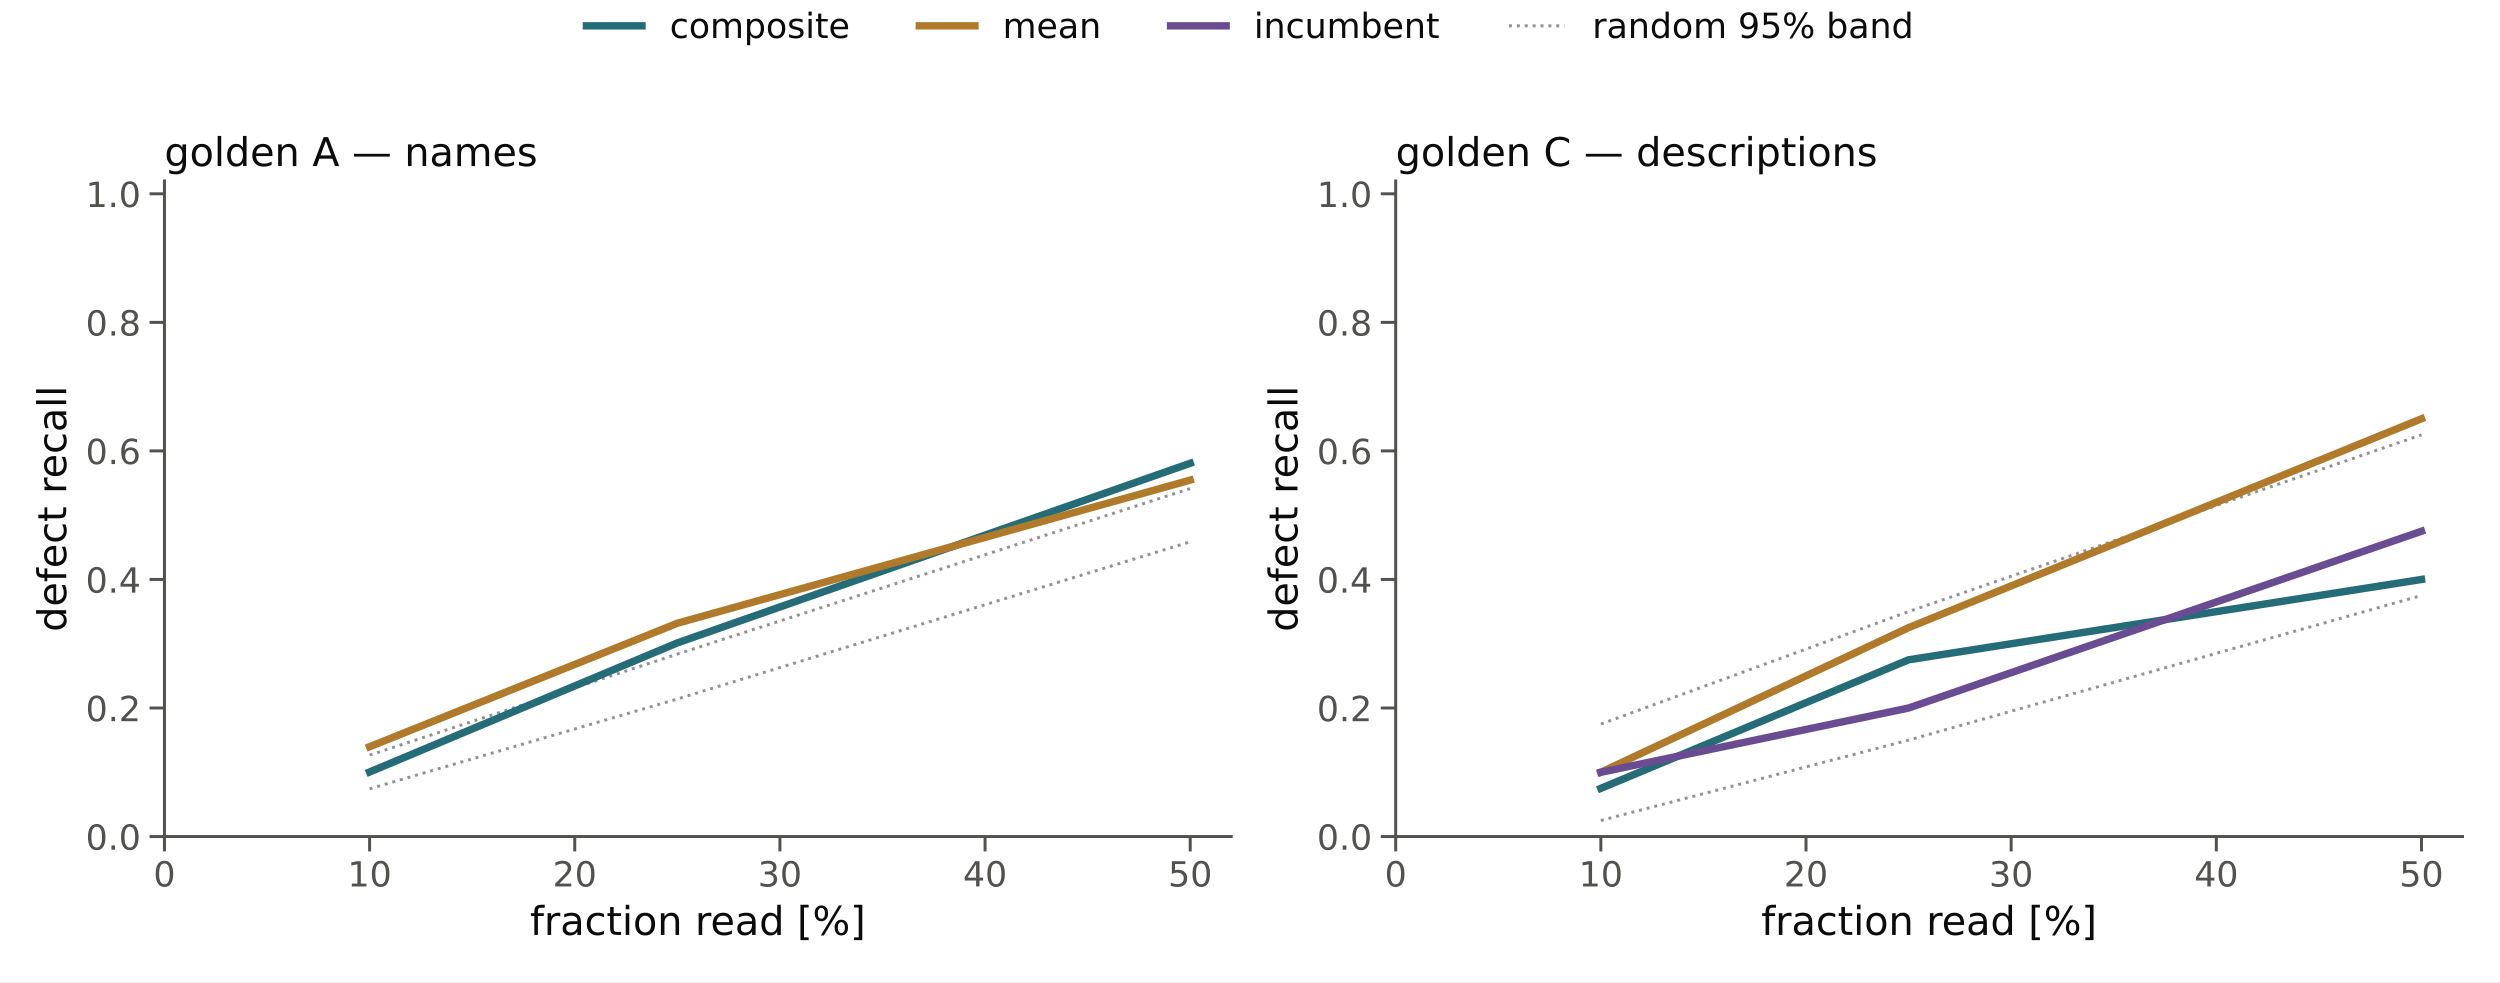
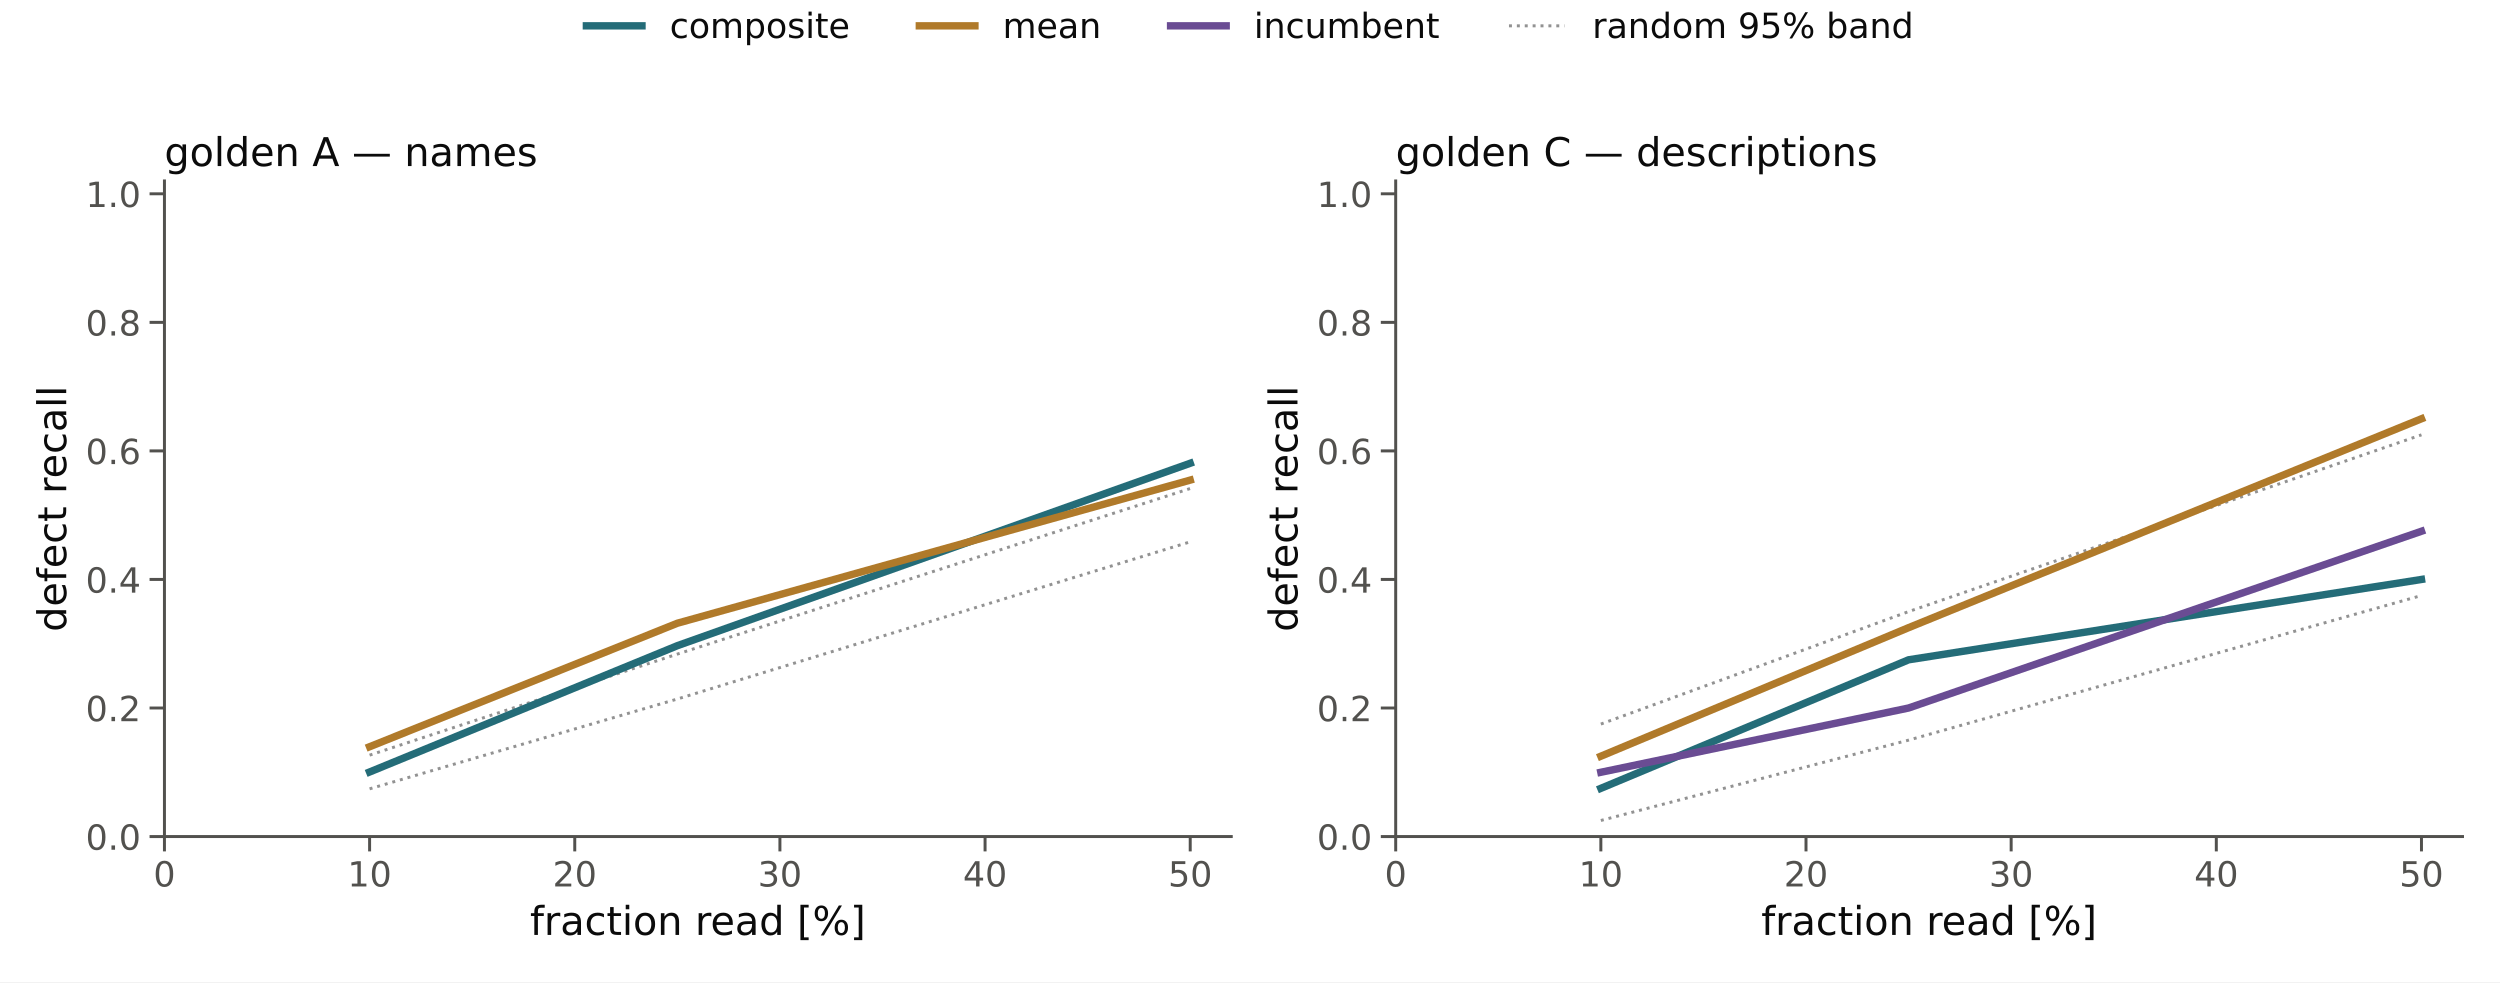
<svg xmlns="http://www.w3.org/2000/svg" xmlns:xlink="http://www.w3.org/1999/xlink" width="1008pt" height="396pt" viewBox="0 0 1008 396" version="1.1">
  <defs>
    <style type="text/css">*{stroke-linejoin: round; stroke-linecap: butt}</style>
  </defs>
  <g id="figure_1">
    <g id="patch_1">
      <path d="M 0 396  L 1008 396  L 1008 0  L 0 0  z " style="fill: #ffffff" />
    </g>
    <g id="axes_1">
      <g id="patch_2">
        <path d="M 66.304 337.296  L 496.44 337.296  L 496.44 72.96  L 66.304 72.96  z " style="fill: #ffffff" />
      </g>
      <g id="line2d_1">
-         <path d="M 149.022 318.058  L 273.1 281.844  L 479.896 218.471  " clip-path="url(#pfcfdf74f6e)" style="fill: none; stroke-dasharray: 1.2,1.98; stroke-dashoffset: 0; stroke: #929292; stroke-width: 1.2" />
+         <path d="M 149.022 318.058  L 273.1 281.844  L 479.896 218.471  " clip-path="url(#p49fddf2b3e)" style="fill: none; stroke-dasharray: 1.2,1.98; stroke-dashoffset: 0; stroke: #929292; stroke-width: 1.2" />
      </g>
      <g id="line2d_2">
-         <path d="M 149.022 304.478  L 273.1 263.737  L 479.896 196.969  " clip-path="url(#pfcfdf74f6e)" style="fill: none; stroke-dasharray: 1.2,1.98; stroke-dashoffset: 0; stroke: #929292; stroke-width: 1.2" />
+         <path d="M 149.022 304.478  L 273.1 263.737  L 479.896 196.969  " clip-path="url(#p49fddf2b3e)" style="fill: none; stroke-dasharray: 1.2,1.98; stroke-dashoffset: 0; stroke: #929292; stroke-width: 1.2" />
      </g>
      <g id="matplotlib.axis_1">
        <g id="xtick_1">
          <g id="line2d_3">
            <defs>
-               <path id="mcf30b20db6" d="M 0 0  L 0 6  " style="stroke: #52514e; stroke-width: 1.2" />
+               <path id="mc10fa17a09" d="M 0 0  L 0 6  " style="stroke: #52514e; stroke-width: 1.2" />
            </defs>
            <g>
-               <use xlink:href="#mcf30b20db6" x="66.304" y="337.296" style="fill: #52514e; stroke: #52514e; stroke-width: 1.2" />
+               <use xlink:href="#mc10fa17a09" x="66.304" y="337.296" style="fill: #52514e; stroke: #52514e; stroke-width: 1.2" />
            </g>
          </g>
          <g id="text_1">
            <g style="fill: #52514e" transform="translate(61.85 357.433) scale(0.14 -0.14)">
              <defs>
                <path id="DejaVuSans-13" d="M 2034 4250  Q 1547 4250 1301 3770  Q 1056 3291 1056 2328  Q 1056 1369 1301 889  Q 1547 409 2034 409  Q 2525 409 2770 889  Q 3016 1369 3016 2328  Q 3016 3291 2770 3770  Q 2525 4250 2034 4250  z M 2034 4750  Q 2819 4750 3233 4129  Q 3647 3509 3647 2328  Q 3647 1150 3233 529  Q 2819 -91 2034 -91  Q 1250 -91 836 529  Q 422 1150 422 2328  Q 422 3509 836 4129  Q 1250 4750 2034 4750  z " transform="scale(0.015625)" />
              </defs>
              <use xlink:href="#DejaVuSans-13" />
            </g>
          </g>
        </g>
        <g id="xtick_2">
          <g id="line2d_4">
            <g>
-               <use xlink:href="#mcf30b20db6" x="149.022" y="337.296" style="fill: #52514e; stroke: #52514e; stroke-width: 1.2" />
+               <use xlink:href="#mc10fa17a09" x="149.022" y="337.296" style="fill: #52514e; stroke: #52514e; stroke-width: 1.2" />
            </g>
          </g>
          <g id="text_2">
            <g style="fill: #52514e" transform="translate(140.1148 357.433) scale(0.14 -0.14)">
              <defs>
                <path id="DejaVuSans-14" d="M 794 531  L 1825 531  L 1825 4091  L 703 3866  L 703 4441  L 1819 4666  L 2450 4666  L 2450 531  L 3481 531  L 3481 0  L 794 0  L 794 531  z " transform="scale(0.015625)" />
              </defs>
              <use xlink:href="#DejaVuSans-14" />
              <use xlink:href="#DejaVuSans-13" transform="translate(63.625 0)" />
            </g>
          </g>
        </g>
        <g id="xtick_3">
          <g id="line2d_5">
            <g>
-               <use xlink:href="#mcf30b20db6" x="231.741" y="337.296" style="fill: #52514e; stroke: #52514e; stroke-width: 1.2" />
+               <use xlink:href="#mc10fa17a09" x="231.741" y="337.296" style="fill: #52514e; stroke: #52514e; stroke-width: 1.2" />
            </g>
          </g>
          <g id="text_3">
            <g style="fill: #52514e" transform="translate(222.8333 357.433) scale(0.14 -0.14)">
              <defs>
                <path id="DejaVuSans-15" d="M 1228 531  L 3431 531  L 3431 0  L 469 0  L 469 531  Q 828 903 1448 1529  Q 2069 2156 2228 2338  Q 2531 2678 2651 2914  Q 2772 3150 2772 3378  Q 2772 3750 2511 3984  Q 2250 4219 1831 4219  Q 1534 4219 1204 4116  Q 875 4013 500 3803  L 500 4441  Q 881 4594 1212 4672  Q 1544 4750 1819 4750  Q 2544 4750 2975 4387  Q 3406 4025 3406 3419  Q 3406 3131 3298 2873  Q 3191 2616 2906 2266  Q 2828 2175 2409 1742  Q 1991 1309 1228 531  z " transform="scale(0.015625)" />
              </defs>
              <use xlink:href="#DejaVuSans-15" />
              <use xlink:href="#DejaVuSans-13" transform="translate(63.625 0)" />
            </g>
          </g>
        </g>
        <g id="xtick_4">
          <g id="line2d_6">
            <g>
-               <use xlink:href="#mcf30b20db6" x="314.459" y="337.296" style="fill: #52514e; stroke: #52514e; stroke-width: 1.2" />
+               <use xlink:href="#mc10fa17a09" x="314.459" y="337.296" style="fill: #52514e; stroke: #52514e; stroke-width: 1.2" />
            </g>
          </g>
          <g id="text_4">
            <g style="fill: #52514e" transform="translate(305.5518 357.433) scale(0.14 -0.14)">
              <defs>
                <path id="DejaVuSans-16" d="M 2597 2516  Q 3050 2419 3304 2112  Q 3559 1806 3559 1356  Q 3559 666 3084 287  Q 2609 -91 1734 -91  Q 1441 -91 1130 -33  Q 819 25 488 141  L 488 750  Q 750 597 1062 519  Q 1375 441 1716 441  Q 2309 441 2620 675  Q 2931 909 2931 1356  Q 2931 1769 2642 2001  Q 2353 2234 1838 2234  L 1294 2234  L 1294 2753  L 1863 2753  Q 2328 2753 2575 2939  Q 2822 3125 2822 3475  Q 2822 3834 2567 4026  Q 2313 4219 1838 4219  Q 1578 4219 1281 4162  Q 984 4106 628 3988  L 628 4550  Q 988 4650 1302 4700  Q 1616 4750 1894 4750  Q 2613 4750 3031 4423  Q 3450 4097 3450 3541  Q 3450 3153 3228 2886  Q 3006 2619 2597 2516  z " transform="scale(0.015625)" />
              </defs>
              <use xlink:href="#DejaVuSans-16" />
              <use xlink:href="#DejaVuSans-13" transform="translate(63.625 0)" />
            </g>
          </g>
        </g>
        <g id="xtick_5">
          <g id="line2d_7">
            <g>
-               <use xlink:href="#mcf30b20db6" x="397.178" y="337.296" style="fill: #52514e; stroke: #52514e; stroke-width: 1.2" />
+               <use xlink:href="#mc10fa17a09" x="397.178" y="337.296" style="fill: #52514e; stroke: #52514e; stroke-width: 1.2" />
            </g>
          </g>
          <g id="text_5">
            <g style="fill: #52514e" transform="translate(388.2703 357.433) scale(0.14 -0.14)">
              <defs>
                <path id="DejaVuSans-17" d="M 2419 4116  L 825 1625  L 2419 1625  L 2419 4116  z M 2253 4666  L 3047 4666  L 3047 1625  L 3713 1625  L 3713 1100  L 3047 1100  L 3047 0  L 2419 0  L 2419 1100  L 313 1100  L 313 1709  L 2253 4666  z " transform="scale(0.015625)" />
              </defs>
              <use xlink:href="#DejaVuSans-17" />
              <use xlink:href="#DejaVuSans-13" transform="translate(63.625 0)" />
            </g>
          </g>
        </g>
        <g id="xtick_6">
          <g id="line2d_8">
            <g>
-               <use xlink:href="#mcf30b20db6" x="479.896" y="337.296" style="fill: #52514e; stroke: #52514e; stroke-width: 1.2" />
+               <use xlink:href="#mc10fa17a09" x="479.896" y="337.296" style="fill: #52514e; stroke: #52514e; stroke-width: 1.2" />
            </g>
          </g>
          <g id="text_6">
            <g style="fill: #52514e" transform="translate(470.9888 357.433) scale(0.14 -0.14)">
              <defs>
                <path id="DejaVuSans-18" d="M 691 4666  L 3169 4666  L 3169 4134  L 1269 4134  L 1269 2991  Q 1406 3038 1543 3061  Q 1681 3084 1819 3084  Q 2600 3084 3056 2656  Q 3513 2228 3513 1497  Q 3513 744 3044 326  Q 2575 -91 1722 -91  Q 1428 -91 1123 -41  Q 819 9 494 109  L 494 744  Q 775 591 1075 516  Q 1375 441 1709 441  Q 2250 441 2565 725  Q 2881 1009 2881 1497  Q 2881 1984 2565 2268  Q 2250 2553 1709 2553  Q 1456 2553 1204 2497  Q 953 2441 691 2322  L 691 4666  z " transform="scale(0.015625)" />
              </defs>
              <use xlink:href="#DejaVuSans-18" />
              <use xlink:href="#DejaVuSans-13" transform="translate(63.625 0)" />
            </g>
          </g>
        </g>
        <g id="text_7">
          <g style="fill: #0b0b0b" transform="translate(213.6969 376.9538) scale(0.16 -0.16)">
            <defs>
              <path id="DejaVuSans-49" d="M 2375 4863  L 2375 4384  L 1825 4384  Q 1516 4384 1395 4259  Q 1275 4134 1275 3809  L 1275 3500  L 2222 3500  L 2222 3053  L 1275 3053  L 1275 0  L 697 0  L 697 3053  L 147 3053  L 147 3500  L 697 3500  L 697 3744  Q 697 4328 969 4595  Q 1241 4863 1831 4863  L 2375 4863  z " transform="scale(0.015625)" />
              <path id="DejaVuSans-55" d="M 2631 2963  Q 2534 3019 2420 3045  Q 2306 3072 2169 3072  Q 1681 3072 1420 2755  Q 1159 2438 1159 1844  L 1159 0  L 581 0  L 581 3500  L 1159 3500  L 1159 2956  Q 1341 3275 1631 3429  Q 1922 3584 2338 3584  Q 2397 3584 2469 3576  Q 2541 3569 2628 3553  L 2631 2963  z " transform="scale(0.015625)" />
              <path id="DejaVuSans-44" d="M 2194 1759  Q 1497 1759 1228 1600  Q 959 1441 959 1056  Q 959 750 1161 570  Q 1363 391 1709 391  Q 2188 391 2477 730  Q 2766 1069 2766 1631  L 2766 1759  L 2194 1759  z M 3341 1997  L 3341 0  L 2766 0  L 2766 531  Q 2569 213 2275 61  Q 1981 -91 1556 -91  Q 1019 -91 701 211  Q 384 513 384 1019  Q 384 1609 779 1909  Q 1175 2209 1959 2209  L 2766 2209  L 2766 2266  Q 2766 2663 2505 2880  Q 2244 3097 1772 3097  Q 1472 3097 1187 3025  Q 903 2953 641 2809  L 641 3341  Q 956 3463 1253 3523  Q 1550 3584 1831 3584  Q 2591 3584 2966 3190  Q 3341 2797 3341 1997  z " transform="scale(0.015625)" />
              <path id="DejaVuSans-46" d="M 3122 3366  L 3122 2828  Q 2878 2963 2633 3030  Q 2388 3097 2138 3097  Q 1578 3097 1268 2742  Q 959 2388 959 1747  Q 959 1106 1268 751  Q 1578 397 2138 397  Q 2388 397 2633 464  Q 2878 531 3122 666  L 3122 134  Q 2881 22 2623 -34  Q 2366 -91 2075 -91  Q 1284 -91 818 406  Q 353 903 353 1747  Q 353 2603 823 3093  Q 1294 3584 2113 3584  Q 2378 3584 2631 3529  Q 2884 3475 3122 3366  z " transform="scale(0.015625)" />
              <path id="DejaVuSans-57" d="M 1172 4494  L 1172 3500  L 2356 3500  L 2356 3053  L 1172 3053  L 1172 1153  Q 1172 725 1289 603  Q 1406 481 1766 481  L 2356 481  L 2356 0  L 1766 0  Q 1100 0 847 248  Q 594 497 594 1153  L 594 3053  L 172 3053  L 172 3500  L 594 3500  L 594 4494  L 1172 4494  z " transform="scale(0.015625)" />
              <path id="DejaVuSans-4c" d="M 603 3500  L 1178 3500  L 1178 0  L 603 0  L 603 3500  z M 603 4863  L 1178 4863  L 1178 4134  L 603 4134  L 603 4863  z " transform="scale(0.015625)" />
              <path id="DejaVuSans-52" d="M 1959 3097  Q 1497 3097 1228 2736  Q 959 2375 959 1747  Q 959 1119 1226 758  Q 1494 397 1959 397  Q 2419 397 2687 759  Q 2956 1122 2956 1747  Q 2956 2369 2687 2733  Q 2419 3097 1959 3097  z M 1959 3584  Q 2709 3584 3137 3096  Q 3566 2609 3566 1747  Q 3566 888 3137 398  Q 2709 -91 1959 -91  Q 1206 -91 779 398  Q 353 888 353 1747  Q 353 2609 779 3096  Q 1206 3584 1959 3584  z " transform="scale(0.015625)" />
              <path id="DejaVuSans-51" d="M 3513 2113  L 3513 0  L 2938 0  L 2938 2094  Q 2938 2591 2744 2837  Q 2550 3084 2163 3084  Q 1697 3084 1428 2787  Q 1159 2491 1159 1978  L 1159 0  L 581 0  L 581 3500  L 1159 3500  L 1159 2956  Q 1366 3272 1645 3428  Q 1925 3584 2291 3584  Q 2894 3584 3203 3211  Q 3513 2838 3513 2113  z " transform="scale(0.015625)" />
              <path id="DejaVuSans-3" transform="scale(0.015625)" />
              <path id="DejaVuSans-48" d="M 3597 1894  L 3597 1613  L 953 1613  Q 991 1019 1311 708  Q 1631 397 2203 397  Q 2534 397 2845 478  Q 3156 559 3463 722  L 3463 178  Q 3153 47 2828 -22  Q 2503 -91 2169 -91  Q 1331 -91 842 396  Q 353 884 353 1716  Q 353 2575 817 3079  Q 1281 3584 2069 3584  Q 2775 3584 3186 3129  Q 3597 2675 3597 1894  z M 3022 2063  Q 3016 2534 2758 2815  Q 2500 3097 2075 3097  Q 1594 3097 1305 2825  Q 1016 2553 972 2059  L 3022 2063  z " transform="scale(0.015625)" />
              <path id="DejaVuSans-47" d="M 2906 2969  L 2906 4863  L 3481 4863  L 3481 0  L 2906 0  L 2906 525  Q 2725 213 2448 61  Q 2172 -91 1784 -91  Q 1150 -91 751 415  Q 353 922 353 1747  Q 353 2572 751 3078  Q 1150 3584 1784 3584  Q 2172 3584 2448 3432  Q 2725 3281 2906 2969  z M 947 1747  Q 947 1113 1208 752  Q 1469 391 1925 391  Q 2381 391 2643 752  Q 2906 1113 2906 1747  Q 2906 2381 2643 2742  Q 2381 3103 1925 3103  Q 1469 3103 1208 2742  Q 947 2381 947 1747  z " transform="scale(0.015625)" />
              <path id="DejaVuSans-3e" d="M 550 4863  L 1875 4863  L 1875 4416  L 1125 4416  L 1125 -397  L 1875 -397  L 1875 -844  L 550 -844  L 550 4863  z " transform="scale(0.015625)" />
              <path id="DejaVuSans-8" d="M 4653 2053  Q 4381 2053 4226 1822  Q 4072 1591 4072 1178  Q 4072 772 4226 539  Q 4381 306 4653 306  Q 4919 306 5073 539  Q 5228 772 5228 1178  Q 5228 1588 5073 1820  Q 4919 2053 4653 2053  z M 4653 2450  Q 5147 2450 5437 2106  Q 5728 1763 5728 1178  Q 5728 594 5436 251  Q 5144 -91 4653 -91  Q 4153 -91 3862 251  Q 3572 594 3572 1178  Q 3572 1766 3864 2108  Q 4156 2450 4653 2450  z M 1428 4353  Q 1159 4353 1004 4120  Q 850 3888 850 3481  Q 850 3069 1003 2837  Q 1156 2606 1428 2606  Q 1700 2606 1854 2837  Q 2009 3069 2009 3481  Q 2009 3884 1853 4118  Q 1697 4353 1428 4353  z M 4250 4750  L 4750 4750  L 1831 -91  L 1331 -91  L 4250 4750  z M 1428 4750  Q 1922 4750 2215 4408  Q 2509 4066 2509 3481  Q 2509 2891 2217 2550  Q 1925 2209 1428 2209  Q 931 2209 642 2551  Q 353 2894 353 3481  Q 353 4063 643 4406  Q 934 4750 1428 4750  z " transform="scale(0.015625)" />
              <path id="DejaVuSans-40" d="M 1947 4863  L 1947 -844  L 622 -844  L 622 -397  L 1369 -397  L 1369 4416  L 622 4416  L 622 4863  L 1947 4863  z " transform="scale(0.015625)" />
            </defs>
            <use xlink:href="#DejaVuSans-49" />
            <use xlink:href="#DejaVuSans-55" transform="translate(35.20312 0)" />
            <use xlink:href="#DejaVuSans-44" transform="translate(76.3125 0)" />
            <use xlink:href="#DejaVuSans-46" transform="translate(137.5938 0)" />
            <use xlink:href="#DejaVuSans-57" transform="translate(192.5781 0)" />
            <use xlink:href="#DejaVuSans-4c" transform="translate(231.7812 0)" />
            <use xlink:href="#DejaVuSans-52" transform="translate(259.5625 0)" />
            <use xlink:href="#DejaVuSans-51" transform="translate(320.75 0)" />
            <use xlink:href="#DejaVuSans-3" transform="translate(384.125 0)" />
            <use xlink:href="#DejaVuSans-55" transform="translate(415.9062 0)" />
            <use xlink:href="#DejaVuSans-48" transform="translate(454.8125 0)" />
            <use xlink:href="#DejaVuSans-44" transform="translate(516.3438 0)" />
            <use xlink:href="#DejaVuSans-47" transform="translate(577.625 0)" />
            <use xlink:href="#DejaVuSans-3" transform="translate(641.1094 0)" />
            <use xlink:href="#DejaVuSans-3e" transform="translate(672.8906 0)" />
            <use xlink:href="#DejaVuSans-8" transform="translate(711.9062 0)" />
            <use xlink:href="#DejaVuSans-40" transform="translate(806.9219 0)" />
          </g>
        </g>
      </g>
      <g id="matplotlib.axis_2">
        <g id="ytick_1">
          <g id="line2d_9">
            <defs>
-               <path id="mecc09c7271" d="M 0 0  L -6 0  " style="stroke: #52514e; stroke-width: 1.2" />
+               <path id="ma75c415f2d" d="M 0 0  L -6 0  " style="stroke: #52514e; stroke-width: 1.2" />
            </defs>
            <g>
-               <use xlink:href="#mecc09c7271" x="66.304" y="337.296" style="fill: #52514e; stroke: #52514e; stroke-width: 1.2" />
+               <use xlink:href="#ma75c415f2d" x="66.304" y="337.296" style="fill: #52514e; stroke: #52514e; stroke-width: 1.2" />
            </g>
          </g>
          <g id="text_8">
            <g style="fill: #52514e" transform="translate(34.53937 342.6146) scale(0.14 -0.14)">
              <defs>
                <path id="DejaVuSans-11" d="M 684 794  L 1344 794  L 1344 0  L 684 0  L 684 794  z " transform="scale(0.015625)" />
              </defs>
              <use xlink:href="#DejaVuSans-13" />
              <use xlink:href="#DejaVuSans-11" transform="translate(63.625 0)" />
              <use xlink:href="#DejaVuSans-13" transform="translate(95.40625 0)" />
            </g>
          </g>
        </g>
        <g id="ytick_2">
          <g id="line2d_10">
            <g>
-               <use xlink:href="#mecc09c7271" x="66.304" y="285.466" style="fill: #52514e; stroke: #52514e; stroke-width: 1.2" />
+               <use xlink:href="#ma75c415f2d" x="66.304" y="285.466" style="fill: #52514e; stroke: #52514e; stroke-width: 1.2" />
            </g>
          </g>
          <g id="text_9">
            <g style="fill: #52514e" transform="translate(34.53937 290.784) scale(0.14 -0.14)">
              <use xlink:href="#DejaVuSans-13" />
              <use xlink:href="#DejaVuSans-11" transform="translate(63.625 0)" />
              <use xlink:href="#DejaVuSans-15" transform="translate(95.40625 0)" />
            </g>
          </g>
        </g>
        <g id="ytick_3">
          <g id="line2d_11">
            <g>
-               <use xlink:href="#mecc09c7271" x="66.304" y="233.635" style="fill: #52514e; stroke: #52514e; stroke-width: 1.2" />
+               <use xlink:href="#ma75c415f2d" x="66.304" y="233.635" style="fill: #52514e; stroke: #52514e; stroke-width: 1.2" />
            </g>
          </g>
          <g id="text_10">
            <g style="fill: #52514e" transform="translate(34.53937 238.9533) scale(0.14 -0.14)">
              <use xlink:href="#DejaVuSans-13" />
              <use xlink:href="#DejaVuSans-11" transform="translate(63.625 0)" />
              <use xlink:href="#DejaVuSans-17" transform="translate(95.40625 0)" />
            </g>
          </g>
        </g>
        <g id="ytick_4">
          <g id="line2d_12">
            <g>
-               <use xlink:href="#mecc09c7271" x="66.304" y="181.804" style="fill: #52514e; stroke: #52514e; stroke-width: 1.2" />
+               <use xlink:href="#ma75c415f2d" x="66.304" y="181.804" style="fill: #52514e; stroke: #52514e; stroke-width: 1.2" />
            </g>
          </g>
          <g id="text_11">
            <g style="fill: #52514e" transform="translate(34.53937 187.1227) scale(0.14 -0.14)">
              <defs>
                <path id="DejaVuSans-19" d="M 2113 2584  Q 1688 2584 1439 2293  Q 1191 2003 1191 1497  Q 1191 994 1439 701  Q 1688 409 2113 409  Q 2538 409 2786 701  Q 3034 994 3034 1497  Q 3034 2003 2786 2293  Q 2538 2584 2113 2584  z M 3366 4563  L 3366 3988  Q 3128 4100 2886 4159  Q 2644 4219 2406 4219  Q 1781 4219 1451 3797  Q 1122 3375 1075 2522  Q 1259 2794 1537 2939  Q 1816 3084 2150 3084  Q 2853 3084 3261 2657  Q 3669 2231 3669 1497  Q 3669 778 3244 343  Q 2819 -91 2113 -91  Q 1303 -91 875 529  Q 447 1150 447 2328  Q 447 3434 972 4092  Q 1497 4750 2381 4750  Q 2619 4750 2861 4703  Q 3103 4656 3366 4563  z " transform="scale(0.015625)" />
              </defs>
              <use xlink:href="#DejaVuSans-13" />
              <use xlink:href="#DejaVuSans-11" transform="translate(63.625 0)" />
              <use xlink:href="#DejaVuSans-19" transform="translate(95.40625 0)" />
            </g>
          </g>
        </g>
        <g id="ytick_5">
          <g id="line2d_13">
            <g>
-               <use xlink:href="#mecc09c7271" x="66.304" y="129.974" style="fill: #52514e; stroke: #52514e; stroke-width: 1.2" />
+               <use xlink:href="#ma75c415f2d" x="66.304" y="129.974" style="fill: #52514e; stroke: #52514e; stroke-width: 1.2" />
            </g>
          </g>
          <g id="text_12">
            <g style="fill: #52514e" transform="translate(34.53937 135.2921) scale(0.14 -0.14)">
              <defs>
                <path id="DejaVuSans-1b" d="M 2034 2216  Q 1584 2216 1326 1975  Q 1069 1734 1069 1313  Q 1069 891 1326 650  Q 1584 409 2034 409  Q 2484 409 2743 651  Q 3003 894 3003 1313  Q 3003 1734 2745 1975  Q 2488 2216 2034 2216  z M 1403 2484  Q 997 2584 770 2862  Q 544 3141 544 3541  Q 544 4100 942 4425  Q 1341 4750 2034 4750  Q 2731 4750 3128 4425  Q 3525 4100 3525 3541  Q 3525 3141 3298 2862  Q 3072 2584 2669 2484  Q 3125 2378 3379 2068  Q 3634 1759 3634 1313  Q 3634 634 3220 271  Q 2806 -91 2034 -91  Q 1263 -91 848 271  Q 434 634 434 1313  Q 434 1759 690 2068  Q 947 2378 1403 2484  z M 1172 3481  Q 1172 3119 1398 2916  Q 1625 2713 2034 2713  Q 2441 2713 2670 2916  Q 2900 3119 2900 3481  Q 2900 3844 2670 4047  Q 2441 4250 2034 4250  Q 1625 4250 1398 4047  Q 1172 3844 1172 3481  z " transform="scale(0.015625)" />
              </defs>
              <use xlink:href="#DejaVuSans-13" />
              <use xlink:href="#DejaVuSans-11" transform="translate(63.625 0)" />
              <use xlink:href="#DejaVuSans-1b" transform="translate(95.40625 0)" />
            </g>
          </g>
        </g>
        <g id="ytick_6">
          <g id="line2d_14">
            <g>
-               <use xlink:href="#mecc09c7271" x="66.304" y="78.143" style="fill: #52514e; stroke: #52514e; stroke-width: 1.2" />
+               <use xlink:href="#ma75c415f2d" x="66.304" y="78.143" style="fill: #52514e; stroke: #52514e; stroke-width: 1.2" />
            </g>
          </g>
          <g id="text_13">
            <g style="fill: #52514e" transform="translate(34.53937 83.46142) scale(0.14 -0.14)">
              <use xlink:href="#DejaVuSans-14" />
              <use xlink:href="#DejaVuSans-11" transform="translate(63.625 0)" />
              <use xlink:href="#DejaVuSans-13" transform="translate(95.40625 0)" />
            </g>
          </g>
        </g>
        <g id="text_14">
          <g style="fill: #0b0b0b" transform="translate(26.69562 254.7269) rotate(-90) scale(0.16 -0.16)">
            <defs>
              <path id="DejaVuSans-4f" d="M 603 4863  L 1178 4863  L 1178 0  L 603 0  L 603 4863  z " transform="scale(0.015625)" />
            </defs>
            <use xlink:href="#DejaVuSans-47" />
            <use xlink:href="#DejaVuSans-48" transform="translate(63.48438 0)" />
            <use xlink:href="#DejaVuSans-49" transform="translate(125.0156 0)" />
            <use xlink:href="#DejaVuSans-48" transform="translate(160.2188 0)" />
            <use xlink:href="#DejaVuSans-46" transform="translate(221.75 0)" />
            <use xlink:href="#DejaVuSans-57" transform="translate(276.7344 0)" />
            <use xlink:href="#DejaVuSans-3" transform="translate(315.9375 0)" />
            <use xlink:href="#DejaVuSans-55" transform="translate(347.7188 0)" />
            <use xlink:href="#DejaVuSans-48" transform="translate(386.625 0)" />
            <use xlink:href="#DejaVuSans-46" transform="translate(448.1562 0)" />
            <use xlink:href="#DejaVuSans-44" transform="translate(503.1406 0)" />
            <use xlink:href="#DejaVuSans-4f" transform="translate(564.4219 0)" />
            <use xlink:href="#DejaVuSans-4f" transform="translate(592.2031 0)" />
          </g>
        </g>
      </g>
      <g id="patch_3">
        <path d="M 66.304 337.296  L 66.304 72.96  " style="fill: none; stroke: #52514e; stroke-width: 1.2; stroke-linejoin: miter; stroke-linecap: square" />
      </g>
      <g id="patch_4">
        <path d="M 66.304 337.296  L 496.44 337.296  " style="fill: none; stroke: #52514e; stroke-width: 1.2; stroke-linejoin: miter; stroke-linecap: square" />
      </g>
      <g id="line2d_15">
-         <path d="M 149.022 311.268  L 273.1 259.211  L 479.896 186.784  " clip-path="url(#pfcfdf74f6e)" style="fill: none; stroke: #246c78; stroke-width: 3; stroke-linecap: square" />
+         <path d="M 149.022 311.268  L 273.1 260.342  L 479.896 186.784  " clip-path="url(#p49fddf2b3e)" style="fill: none; stroke: #246c78; stroke-width: 3; stroke-linecap: square" />
      </g>
      <g id="line2d_16">
-         <path d="M 149.022 301.083  L 273.1 251.289  L 479.896 193.574  " clip-path="url(#pfcfdf74f6e)" style="fill: none; stroke: #b07a2a; stroke-width: 3; stroke-linecap: square" />
+         <path d="M 149.022 301.083  L 273.1 251.289  L 479.896 193.574  " clip-path="url(#p49fddf2b3e)" style="fill: none; stroke: #b07a2a; stroke-width: 3; stroke-linecap: square" />
+       </g>
+       <g id="line2d_17">
+         <path clip-path="url(#p49fddf2b3e)" style="fill: none; stroke: #6a4c93; stroke-width: 3; stroke-linecap: square" />
      </g>
      <g id="text_15">
        <g style="fill: #0b0b0b" transform="translate(66.30375 66.96) scale(0.16 -0.16)">
          <defs>
            <path id="DejaVuSans-4a" d="M 2906 1791  Q 2906 2416 2648 2759  Q 2391 3103 1925 3103  Q 1463 3103 1205 2759  Q 947 2416 947 1791  Q 947 1169 1205 825  Q 1463 481 1925 481  Q 2391 481 2648 825  Q 2906 1169 2906 1791  z M 3481 434  Q 3481 -459 3084 -895  Q 2688 -1331 1869 -1331  Q 1566 -1331 1297 -1286  Q 1028 -1241 775 -1147  L 775 -588  Q 1028 -725 1275 -790  Q 1522 -856 1778 -856  Q 2344 -856 2625 -561  Q 2906 -266 2906 331  L 2906 616  Q 2728 306 2450 153  Q 2172 0 1784 0  Q 1141 0 747 490  Q 353 981 353 1791  Q 353 2603 747 3093  Q 1141 3584 1784 3584  Q 2172 3584 2450 3431  Q 2728 3278 2906 2969  L 2906 3500  L 3481 3500  L 3481 434  z " transform="scale(0.015625)" />
            <path id="DejaVuSans-24" d="M 2188 4044  L 1331 1722  L 3047 1722  L 2188 4044  z M 1831 4666  L 2547 4666  L 4325 0  L 3669 0  L 3244 1197  L 1141 1197  L 716 0  L 50 0  L 1831 4666  z " transform="scale(0.015625)" />
            <path id="DejaVuSans-af6" d="M 313 1978  L 6088 1978  L 6088 1528  L 313 1528  L 313 1978  z " transform="scale(0.015625)" />
            <path id="DejaVuSans-50" d="M 3328 2828  Q 3544 3216 3844 3400  Q 4144 3584 4550 3584  Q 5097 3584 5394 3201  Q 5691 2819 5691 2113  L 5691 0  L 5113 0  L 5113 2094  Q 5113 2597 4934 2840  Q 4756 3084 4391 3084  Q 3944 3084 3684 2787  Q 3425 2491 3425 1978  L 3425 0  L 2847 0  L 2847 2094  Q 2847 2600 2669 2842  Q 2491 3084 2119 3084  Q 1678 3084 1418 2786  Q 1159 2488 1159 1978  L 1159 0  L 581 0  L 581 3500  L 1159 3500  L 1159 2956  Q 1356 3278 1631 3431  Q 1906 3584 2284 3584  Q 2666 3584 2933 3390  Q 3200 3197 3328 2828  z " transform="scale(0.015625)" />
            <path id="DejaVuSans-56" d="M 2834 3397  L 2834 2853  Q 2591 2978 2328 3040  Q 2066 3103 1784 3103  Q 1356 3103 1142 2972  Q 928 2841 928 2578  Q 928 2378 1081 2264  Q 1234 2150 1697 2047  L 1894 2003  Q 2506 1872 2764 1633  Q 3022 1394 3022 966  Q 3022 478 2636 193  Q 2250 -91 1575 -91  Q 1294 -91 989 -36  Q 684 19 347 128  L 347 722  Q 666 556 975 473  Q 1284 391 1588 391  Q 1994 391 2212 530  Q 2431 669 2431 922  Q 2431 1156 2273 1281  Q 2116 1406 1581 1522  L 1381 1569  Q 847 1681 609 1914  Q 372 2147 372 2553  Q 372 3047 722 3315  Q 1072 3584 1716 3584  Q 2034 3584 2315 3537  Q 2597 3491 2834 3397  z " transform="scale(0.015625)" />
          </defs>
          <use xlink:href="#DejaVuSans-4a" />
          <use xlink:href="#DejaVuSans-52" transform="translate(63.48438 0)" />
          <use xlink:href="#DejaVuSans-4f" transform="translate(124.6719 0)" />
          <use xlink:href="#DejaVuSans-47" transform="translate(152.4531 0)" />
          <use xlink:href="#DejaVuSans-48" transform="translate(215.9375 0)" />
          <use xlink:href="#DejaVuSans-51" transform="translate(277.4688 0)" />
          <use xlink:href="#DejaVuSans-3" transform="translate(340.8438 0)" />
          <use xlink:href="#DejaVuSans-24" transform="translate(372.625 0)" />
          <use xlink:href="#DejaVuSans-3" transform="translate(441.0312 0)" />
          <use xlink:href="#DejaVuSans-af6" transform="translate(472.8125 0)" />
          <use xlink:href="#DejaVuSans-3" transform="translate(572.8125 0)" />
          <use xlink:href="#DejaVuSans-51" transform="translate(604.5938 0)" />
          <use xlink:href="#DejaVuSans-44" transform="translate(667.9688 0)" />
          <use xlink:href="#DejaVuSans-50" transform="translate(729.25 0)" />
          <use xlink:href="#DejaVuSans-48" transform="translate(826.6562 0)" />
          <use xlink:href="#DejaVuSans-56" transform="translate(888.1875 0)" />
        </g>
      </g>
    </g>
    <g id="axes_2">
      <g id="patch_5">
        <path d="M 562.744 337.296  L 992.88 337.296  L 992.88 72.96  L 562.744 72.96  z " style="fill: #ffffff" />
      </g>
-       <g id="line2d_17">
-         <path d="M 645.462 330.817  L 769.54 298.423  L 976.336 240.114  " clip-path="url(#p97c72ad2ab)" style="fill: none; stroke-dasharray: 1.2,1.98; stroke-dashoffset: 0; stroke: #929292; stroke-width: 1.2" />
-       </g>
      <g id="line2d_18">
-         <path d="M 645.462 291.944  L 769.54 246.593  L 976.336 175.326  " clip-path="url(#p97c72ad2ab)" style="fill: none; stroke-dasharray: 1.2,1.98; stroke-dashoffset: 0; stroke: #929292; stroke-width: 1.2" />
+         <path d="M 645.462 330.817  L 769.54 298.423  L 976.336 240.114  " clip-path="url(#pe1a63f2465)" style="fill: none; stroke-dasharray: 1.2,1.98; stroke-dashoffset: 0; stroke: #929292; stroke-width: 1.2" />
+       </g>
+       <g id="line2d_19">
+         <path d="M 645.462 291.944  L 769.54 246.593  L 976.336 175.326  " clip-path="url(#pe1a63f2465)" style="fill: none; stroke-dasharray: 1.2,1.98; stroke-dashoffset: 0; stroke: #929292; stroke-width: 1.2" />
      </g>
      <g id="matplotlib.axis_3">
        <g id="xtick_7">
-           <g id="line2d_19">
-             <g>
-               <use xlink:href="#mcf30b20db6" x="562.744" y="337.296" style="fill: #52514e; stroke: #52514e; stroke-width: 1.2" />
+           <g id="line2d_20">
+             <g>
+               <use xlink:href="#mc10fa17a09" x="562.744" y="337.296" style="fill: #52514e; stroke: #52514e; stroke-width: 1.2" />
            </g>
          </g>
          <g id="text_16">
            <g style="fill: #52514e" transform="translate(558.29 357.433) scale(0.14 -0.14)">
              <use xlink:href="#DejaVuSans-13" />
            </g>
          </g>
        </g>
        <g id="xtick_8">
-           <g id="line2d_20">
-             <g>
-               <use xlink:href="#mcf30b20db6" x="645.462" y="337.296" style="fill: #52514e; stroke: #52514e; stroke-width: 1.2" />
+           <g id="line2d_21">
+             <g>
+               <use xlink:href="#mc10fa17a09" x="645.462" y="337.296" style="fill: #52514e; stroke: #52514e; stroke-width: 1.2" />
            </g>
          </g>
          <g id="text_17">
            <g style="fill: #52514e" transform="translate(636.5548 357.433) scale(0.14 -0.14)">
              <use xlink:href="#DejaVuSans-14" />
              <use xlink:href="#DejaVuSans-13" transform="translate(63.625 0)" />
            </g>
          </g>
        </g>
        <g id="xtick_9">
-           <g id="line2d_21">
-             <g>
-               <use xlink:href="#mcf30b20db6" x="728.181" y="337.296" style="fill: #52514e; stroke: #52514e; stroke-width: 1.2" />
+           <g id="line2d_22">
+             <g>
+               <use xlink:href="#mc10fa17a09" x="728.181" y="337.296" style="fill: #52514e; stroke: #52514e; stroke-width: 1.2" />
            </g>
          </g>
          <g id="text_18">
            <g style="fill: #52514e" transform="translate(719.2733 357.433) scale(0.14 -0.14)">
              <use xlink:href="#DejaVuSans-15" />
              <use xlink:href="#DejaVuSans-13" transform="translate(63.625 0)" />
            </g>
          </g>
        </g>
        <g id="xtick_10">
-           <g id="line2d_22">
-             <g>
-               <use xlink:href="#mcf30b20db6" x="810.899" y="337.296" style="fill: #52514e; stroke: #52514e; stroke-width: 1.2" />
+           <g id="line2d_23">
+             <g>
+               <use xlink:href="#mc10fa17a09" x="810.899" y="337.296" style="fill: #52514e; stroke: #52514e; stroke-width: 1.2" />
            </g>
          </g>
          <g id="text_19">
            <g style="fill: #52514e" transform="translate(801.9918 357.433) scale(0.14 -0.14)">
              <use xlink:href="#DejaVuSans-16" />
              <use xlink:href="#DejaVuSans-13" transform="translate(63.625 0)" />
            </g>
          </g>
        </g>
        <g id="xtick_11">
-           <g id="line2d_23">
-             <g>
-               <use xlink:href="#mcf30b20db6" x="893.618" y="337.296" style="fill: #52514e; stroke: #52514e; stroke-width: 1.2" />
+           <g id="line2d_24">
+             <g>
+               <use xlink:href="#mc10fa17a09" x="893.618" y="337.296" style="fill: #52514e; stroke: #52514e; stroke-width: 1.2" />
            </g>
          </g>
          <g id="text_20">
            <g style="fill: #52514e" transform="translate(884.7103 357.433) scale(0.14 -0.14)">
              <use xlink:href="#DejaVuSans-17" />
              <use xlink:href="#DejaVuSans-13" transform="translate(63.625 0)" />
            </g>
          </g>
        </g>
        <g id="xtick_12">
-           <g id="line2d_24">
-             <g>
-               <use xlink:href="#mcf30b20db6" x="976.336" y="337.296" style="fill: #52514e; stroke: #52514e; stroke-width: 1.2" />
+           <g id="line2d_25">
+             <g>
+               <use xlink:href="#mc10fa17a09" x="976.336" y="337.296" style="fill: #52514e; stroke: #52514e; stroke-width: 1.2" />
            </g>
          </g>
          <g id="text_21">
            <g style="fill: #52514e" transform="translate(967.4288 357.433) scale(0.14 -0.14)">
              <use xlink:href="#DejaVuSans-18" />
              <use xlink:href="#DejaVuSans-13" transform="translate(63.625 0)" />
            </g>
          </g>
        </g>
        <g id="text_22">
          <g style="fill: #0b0b0b" transform="translate(710.1369 376.9538) scale(0.16 -0.16)">
            <use xlink:href="#DejaVuSans-49" />
            <use xlink:href="#DejaVuSans-55" transform="translate(35.20312 0)" />
            <use xlink:href="#DejaVuSans-44" transform="translate(76.3125 0)" />
            <use xlink:href="#DejaVuSans-46" transform="translate(137.5938 0)" />
            <use xlink:href="#DejaVuSans-57" transform="translate(192.5781 0)" />
            <use xlink:href="#DejaVuSans-4c" transform="translate(231.7812 0)" />
            <use xlink:href="#DejaVuSans-52" transform="translate(259.5625 0)" />
            <use xlink:href="#DejaVuSans-51" transform="translate(320.75 0)" />
            <use xlink:href="#DejaVuSans-3" transform="translate(384.125 0)" />
            <use xlink:href="#DejaVuSans-55" transform="translate(415.9062 0)" />
            <use xlink:href="#DejaVuSans-48" transform="translate(454.8125 0)" />
            <use xlink:href="#DejaVuSans-44" transform="translate(516.3438 0)" />
            <use xlink:href="#DejaVuSans-47" transform="translate(577.625 0)" />
            <use xlink:href="#DejaVuSans-3" transform="translate(641.1094 0)" />
            <use xlink:href="#DejaVuSans-3e" transform="translate(672.8906 0)" />
            <use xlink:href="#DejaVuSans-8" transform="translate(711.9062 0)" />
            <use xlink:href="#DejaVuSans-40" transform="translate(806.9219 0)" />
          </g>
        </g>
      </g>
      <g id="matplotlib.axis_4">
        <g id="ytick_7">
-           <g id="line2d_25">
-             <g>
-               <use xlink:href="#mecc09c7271" x="562.744" y="337.296" style="fill: #52514e; stroke: #52514e; stroke-width: 1.2" />
+           <g id="line2d_26">
+             <g>
+               <use xlink:href="#ma75c415f2d" x="562.744" y="337.296" style="fill: #52514e; stroke: #52514e; stroke-width: 1.2" />
            </g>
          </g>
          <g id="text_23">
            <g style="fill: #52514e" transform="translate(530.9794 342.6146) scale(0.14 -0.14)">
              <use xlink:href="#DejaVuSans-13" />
              <use xlink:href="#DejaVuSans-11" transform="translate(63.625 0)" />
              <use xlink:href="#DejaVuSans-13" transform="translate(95.40625 0)" />
            </g>
          </g>
        </g>
        <g id="ytick_8">
-           <g id="line2d_26">
-             <g>
-               <use xlink:href="#mecc09c7271" x="562.744" y="285.466" style="fill: #52514e; stroke: #52514e; stroke-width: 1.2" />
+           <g id="line2d_27">
+             <g>
+               <use xlink:href="#ma75c415f2d" x="562.744" y="285.466" style="fill: #52514e; stroke: #52514e; stroke-width: 1.2" />
            </g>
          </g>
          <g id="text_24">
            <g style="fill: #52514e" transform="translate(530.9794 290.784) scale(0.14 -0.14)">
              <use xlink:href="#DejaVuSans-13" />
              <use xlink:href="#DejaVuSans-11" transform="translate(63.625 0)" />
              <use xlink:href="#DejaVuSans-15" transform="translate(95.40625 0)" />
            </g>
          </g>
        </g>
        <g id="ytick_9">
-           <g id="line2d_27">
-             <g>
-               <use xlink:href="#mecc09c7271" x="562.744" y="233.635" style="fill: #52514e; stroke: #52514e; stroke-width: 1.2" />
+           <g id="line2d_28">
+             <g>
+               <use xlink:href="#ma75c415f2d" x="562.744" y="233.635" style="fill: #52514e; stroke: #52514e; stroke-width: 1.2" />
            </g>
          </g>
          <g id="text_25">
            <g style="fill: #52514e" transform="translate(530.9794 238.9533) scale(0.14 -0.14)">
              <use xlink:href="#DejaVuSans-13" />
              <use xlink:href="#DejaVuSans-11" transform="translate(63.625 0)" />
              <use xlink:href="#DejaVuSans-17" transform="translate(95.40625 0)" />
            </g>
          </g>
        </g>
        <g id="ytick_10">
-           <g id="line2d_28">
-             <g>
-               <use xlink:href="#mecc09c7271" x="562.744" y="181.804" style="fill: #52514e; stroke: #52514e; stroke-width: 1.2" />
+           <g id="line2d_29">
+             <g>
+               <use xlink:href="#ma75c415f2d" x="562.744" y="181.804" style="fill: #52514e; stroke: #52514e; stroke-width: 1.2" />
            </g>
          </g>
          <g id="text_26">
            <g style="fill: #52514e" transform="translate(530.9794 187.1227) scale(0.14 -0.14)">
              <use xlink:href="#DejaVuSans-13" />
              <use xlink:href="#DejaVuSans-11" transform="translate(63.625 0)" />
              <use xlink:href="#DejaVuSans-19" transform="translate(95.40625 0)" />
            </g>
          </g>
        </g>
        <g id="ytick_11">
-           <g id="line2d_29">
-             <g>
-               <use xlink:href="#mecc09c7271" x="562.744" y="129.974" style="fill: #52514e; stroke: #52514e; stroke-width: 1.2" />
+           <g id="line2d_30">
+             <g>
+               <use xlink:href="#ma75c415f2d" x="562.744" y="129.974" style="fill: #52514e; stroke: #52514e; stroke-width: 1.2" />
            </g>
          </g>
          <g id="text_27">
            <g style="fill: #52514e" transform="translate(530.9794 135.2921) scale(0.14 -0.14)">
              <use xlink:href="#DejaVuSans-13" />
              <use xlink:href="#DejaVuSans-11" transform="translate(63.625 0)" />
              <use xlink:href="#DejaVuSans-1b" transform="translate(95.40625 0)" />
            </g>
          </g>
        </g>
        <g id="ytick_12">
-           <g id="line2d_30">
-             <g>
-               <use xlink:href="#mecc09c7271" x="562.744" y="78.143" style="fill: #52514e; stroke: #52514e; stroke-width: 1.2" />
+           <g id="line2d_31">
+             <g>
+               <use xlink:href="#ma75c415f2d" x="562.744" y="78.143" style="fill: #52514e; stroke: #52514e; stroke-width: 1.2" />
            </g>
          </g>
          <g id="text_28">
            <g style="fill: #52514e" transform="translate(530.9794 83.46142) scale(0.14 -0.14)">
              <use xlink:href="#DejaVuSans-14" />
              <use xlink:href="#DejaVuSans-11" transform="translate(63.625 0)" />
              <use xlink:href="#DejaVuSans-13" transform="translate(95.40625 0)" />
            </g>
          </g>
        </g>
        <g id="text_29">
          <g style="fill: #0b0b0b" transform="translate(523.1356 254.7269) rotate(-90) scale(0.16 -0.16)">
            <use xlink:href="#DejaVuSans-47" />
            <use xlink:href="#DejaVuSans-48" transform="translate(63.48438 0)" />
            <use xlink:href="#DejaVuSans-49" transform="translate(125.0156 0)" />
            <use xlink:href="#DejaVuSans-48" transform="translate(160.2188 0)" />
            <use xlink:href="#DejaVuSans-46" transform="translate(221.75 0)" />
            <use xlink:href="#DejaVuSans-57" transform="translate(276.7344 0)" />
            <use xlink:href="#DejaVuSans-3" transform="translate(315.9375 0)" />
            <use xlink:href="#DejaVuSans-55" transform="translate(347.7188 0)" />
            <use xlink:href="#DejaVuSans-48" transform="translate(386.625 0)" />
            <use xlink:href="#DejaVuSans-46" transform="translate(448.1562 0)" />
            <use xlink:href="#DejaVuSans-44" transform="translate(503.1406 0)" />
            <use xlink:href="#DejaVuSans-4f" transform="translate(564.4219 0)" />
            <use xlink:href="#DejaVuSans-4f" transform="translate(592.2031 0)" />
          </g>
        </g>
      </g>
      <g id="patch_6">
        <path d="M 562.744 337.296  L 562.744 72.96  " style="fill: none; stroke: #52514e; stroke-width: 1.2; stroke-linejoin: miter; stroke-linecap: square" />
      </g>
      <g id="patch_7">
        <path d="M 562.744 337.296  L 992.88 337.296  " style="fill: none; stroke: #52514e; stroke-width: 1.2; stroke-linejoin: miter; stroke-linecap: square" />
      </g>
-       <g id="line2d_31">
-         <path d="M 645.462 317.86  L 769.54 266.029  L 976.336 233.635  " clip-path="url(#p97c72ad2ab)" style="fill: none; stroke: #246c78; stroke-width: 3; stroke-linecap: square" />
-       </g>
      <g id="line2d_32">
-         <path d="M 645.462 311.381  L 769.54 253.071  L 976.336 168.847  " clip-path="url(#p97c72ad2ab)" style="fill: none; stroke: #b07a2a; stroke-width: 3; stroke-linecap: square" />
+         <path d="M 645.462 317.86  L 769.54 266.029  L 976.336 233.635  " clip-path="url(#pe1a63f2465)" style="fill: none; stroke: #246c78; stroke-width: 3; stroke-linecap: square" />
      </g>
      <g id="line2d_33">
-         <path d="M 645.462 311.381  L 769.54 285.466  L 976.336 214.198  " clip-path="url(#p97c72ad2ab)" style="fill: none; stroke: #6a4c93; stroke-width: 3; stroke-linecap: square" />
+         <path d="M 645.462 304.902  L 769.54 253.071  L 976.336 168.847  " clip-path="url(#pe1a63f2465)" style="fill: none; stroke: #b07a2a; stroke-width: 3; stroke-linecap: square" />
+       </g>
+       <g id="line2d_34">
+         <path d="M 645.462 311.381  L 769.54 285.466  L 976.336 214.198  " clip-path="url(#pe1a63f2465)" style="fill: none; stroke: #6a4c93; stroke-width: 3; stroke-linecap: square" />
      </g>
      <g id="text_30">
        <g style="fill: #0b0b0b" transform="translate(562.7437 66.96) scale(0.16 -0.16)">
          <defs>
            <path id="DejaVuSans-26" d="M 4122 4306  L 4122 3641  Q 3803 3938 3442 4084  Q 3081 4231 2675 4231  Q 1875 4231 1450 3742  Q 1025 3253 1025 2328  Q 1025 1406 1450 917  Q 1875 428 2675 428  Q 3081 428 3442 575  Q 3803 722 4122 1019  L 4122 359  Q 3791 134 3420 21  Q 3050 -91 2638 -91  Q 1578 -91 968 557  Q 359 1206 359 2328  Q 359 3453 968 4101  Q 1578 4750 2638 4750  Q 3056 4750 3426 4639  Q 3797 4528 4122 4306  z " transform="scale(0.015625)" />
            <path id="DejaVuSans-53" d="M 1159 525  L 1159 -1331  L 581 -1331  L 581 3500  L 1159 3500  L 1159 2969  Q 1341 3281 1617 3432  Q 1894 3584 2278 3584  Q 2916 3584 3314 3078  Q 3713 2572 3713 1747  Q 3713 922 3314 415  Q 2916 -91 2278 -91  Q 1894 -91 1617 61  Q 1341 213 1159 525  z M 3116 1747  Q 3116 2381 2855 2742  Q 2594 3103 2138 3103  Q 1681 3103 1420 2742  Q 1159 2381 1159 1747  Q 1159 1113 1420 752  Q 1681 391 2138 391  Q 2594 391 2855 752  Q 3116 1113 3116 1747  z " transform="scale(0.015625)" />
          </defs>
          <use xlink:href="#DejaVuSans-4a" />
          <use xlink:href="#DejaVuSans-52" transform="translate(63.48438 0)" />
          <use xlink:href="#DejaVuSans-4f" transform="translate(124.6719 0)" />
          <use xlink:href="#DejaVuSans-47" transform="translate(152.4531 0)" />
          <use xlink:href="#DejaVuSans-48" transform="translate(215.9375 0)" />
          <use xlink:href="#DejaVuSans-51" transform="translate(277.4688 0)" />
          <use xlink:href="#DejaVuSans-3" transform="translate(340.8438 0)" />
          <use xlink:href="#DejaVuSans-26" transform="translate(372.625 0)" />
          <use xlink:href="#DejaVuSans-3" transform="translate(442.4531 0)" />
          <use xlink:href="#DejaVuSans-af6" transform="translate(474.2344 0)" />
          <use xlink:href="#DejaVuSans-3" transform="translate(574.2344 0)" />
          <use xlink:href="#DejaVuSans-47" transform="translate(606.0156 0)" />
          <use xlink:href="#DejaVuSans-48" transform="translate(669.5 0)" />
          <use xlink:href="#DejaVuSans-56" transform="translate(731.0312 0)" />
          <use xlink:href="#DejaVuSans-46" transform="translate(783.125 0)" />
          <use xlink:href="#DejaVuSans-55" transform="translate(838.1094 0)" />
          <use xlink:href="#DejaVuSans-4c" transform="translate(879.2188 0)" />
          <use xlink:href="#DejaVuSans-53" transform="translate(907 0)" />
          <use xlink:href="#DejaVuSans-57" transform="translate(970.4844 0)" />
          <use xlink:href="#DejaVuSans-4c" transform="translate(1009.688 0)" />
          <use xlink:href="#DejaVuSans-52" transform="translate(1037.469 0)" />
          <use xlink:href="#DejaVuSans-51" transform="translate(1098.656 0)" />
          <use xlink:href="#DejaVuSans-56" transform="translate(1162.031 0)" />
        </g>
      </g>
    </g>
    <g id="legend_1">
-       <g id="line2d_34">
+       <g id="line2d_35">
        <path d="M 236.441 10.418  L 247.641 10.418  L 258.841 10.418  " style="fill: none; stroke: #246c78; stroke-width: 3; stroke-linecap: square" />
      </g>
      <g id="text_31">
        <g style="fill: #0b0b0b" transform="translate(270.0414 15.31781) scale(0.14 -0.14)">
          <use xlink:href="#DejaVuSans-46" />
          <use xlink:href="#DejaVuSans-52" transform="translate(54.98438 0)" />
          <use xlink:href="#DejaVuSans-50" transform="translate(116.1719 0)" />
          <use xlink:href="#DejaVuSans-53" transform="translate(213.5781 0)" />
          <use xlink:href="#DejaVuSans-52" transform="translate(277.0625 0)" />
          <use xlink:href="#DejaVuSans-56" transform="translate(338.25 0)" />
          <use xlink:href="#DejaVuSans-4c" transform="translate(390.3438 0)" />
          <use xlink:href="#DejaVuSans-57" transform="translate(418.125 0)" />
          <use xlink:href="#DejaVuSans-48" transform="translate(457.3281 0)" />
        </g>
      </g>
-       <g id="line2d_35">
+       <g id="line2d_36">
        <path d="M 370.682 10.418  L 381.882 10.418  L 393.082 10.418  " style="fill: none; stroke: #b07a2a; stroke-width: 3; stroke-linecap: square" />
      </g>
      <g id="text_32">
        <g style="fill: #0b0b0b" transform="translate(404.2817 15.31781) scale(0.14 -0.14)">
          <use xlink:href="#DejaVuSans-50" />
          <use xlink:href="#DejaVuSans-48" transform="translate(97.40625 0)" />
          <use xlink:href="#DejaVuSans-44" transform="translate(158.9375 0)" />
          <use xlink:href="#DejaVuSans-51" transform="translate(220.2188 0)" />
        </g>
      </g>
-       <g id="line2d_36">
+       <g id="line2d_37">
        <path d="M 471.985 10.418  L 483.185 10.418  L 494.385 10.418  " style="fill: none; stroke: #6a4c93; stroke-width: 3; stroke-linecap: square" />
      </g>
      <g id="text_33">
        <g style="fill: #0b0b0b" transform="translate(505.5848 15.31781) scale(0.14 -0.14)">
          <defs>
            <path id="DejaVuSans-58" d="M 544 1381  L 544 3500  L 1119 3500  L 1119 1403  Q 1119 906 1312 657  Q 1506 409 1894 409  Q 2359 409 2629 706  Q 2900 1003 2900 1516  L 2900 3500  L 3475 3500  L 3475 0  L 2900 0  L 2900 538  Q 2691 219 2414 64  Q 2138 -91 1772 -91  Q 1169 -91 856 284  Q 544 659 544 1381  z M 1991 3584  L 1991 3584  z " transform="scale(0.015625)" />
            <path id="DejaVuSans-45" d="M 3116 1747  Q 3116 2381 2855 2742  Q 2594 3103 2138 3103  Q 1681 3103 1420 2742  Q 1159 2381 1159 1747  Q 1159 1113 1420 752  Q 1681 391 2138 391  Q 2594 391 2855 752  Q 3116 1113 3116 1747  z M 1159 2969  Q 1341 3281 1617 3432  Q 1894 3584 2278 3584  Q 2916 3584 3314 3078  Q 3713 2572 3713 1747  Q 3713 922 3314 415  Q 2916 -91 2278 -91  Q 1894 -91 1617 61  Q 1341 213 1159 525  L 1159 0  L 581 0  L 581 4863  L 1159 4863  L 1159 2969  z " transform="scale(0.015625)" />
          </defs>
          <use xlink:href="#DejaVuSans-4c" />
          <use xlink:href="#DejaVuSans-51" transform="translate(27.78125 0)" />
          <use xlink:href="#DejaVuSans-46" transform="translate(91.15625 0)" />
          <use xlink:href="#DejaVuSans-58" transform="translate(146.1406 0)" />
          <use xlink:href="#DejaVuSans-50" transform="translate(209.5156 0)" />
          <use xlink:href="#DejaVuSans-45" transform="translate(306.9219 0)" />
          <use xlink:href="#DejaVuSans-48" transform="translate(370.4062 0)" />
          <use xlink:href="#DejaVuSans-51" transform="translate(431.9375 0)" />
          <use xlink:href="#DejaVuSans-57" transform="translate(495.3125 0)" />
        </g>
      </g>
-       <g id="line2d_37">
+       <g id="line2d_38">
        <path d="M 608.417 10.418  L 619.617 10.418  L 630.817 10.418  " style="fill: none; stroke-dasharray: 1.2,1.98; stroke-dashoffset: 0; stroke: #929292; stroke-width: 1.2" />
      </g>
      <g id="text_34">
        <g style="fill: #0b0b0b" transform="translate(642.017 15.31781) scale(0.14 -0.14)">
          <defs>
            <path id="DejaVuSans-1c" d="M 703 97  L 703 672  Q 941 559 1184 500  Q 1428 441 1663 441  Q 2288 441 2617 861  Q 2947 1281 2994 2138  Q 2813 1869 2534 1725  Q 2256 1581 1919 1581  Q 1219 1581 811 2004  Q 403 2428 403 3163  Q 403 3881 828 4315  Q 1253 4750 1959 4750  Q 2769 4750 3195 4129  Q 3622 3509 3622 2328  Q 3622 1225 3098 567  Q 2575 -91 1691 -91  Q 1453 -91 1209 -44  Q 966 3 703 97  z M 1959 2075  Q 2384 2075 2632 2365  Q 2881 2656 2881 3163  Q 2881 3666 2632 3958  Q 2384 4250 1959 4250  Q 1534 4250 1286 3958  Q 1038 3666 1038 3163  Q 1038 2656 1286 2365  Q 1534 2075 1959 2075  z " transform="scale(0.015625)" />
          </defs>
          <use xlink:href="#DejaVuSans-55" />
          <use xlink:href="#DejaVuSans-44" transform="translate(41.10938 0)" />
          <use xlink:href="#DejaVuSans-51" transform="translate(102.3906 0)" />
          <use xlink:href="#DejaVuSans-47" transform="translate(165.7656 0)" />
          <use xlink:href="#DejaVuSans-52" transform="translate(229.25 0)" />
          <use xlink:href="#DejaVuSans-50" transform="translate(290.4375 0)" />
          <use xlink:href="#DejaVuSans-3" transform="translate(387.8438 0)" />
          <use xlink:href="#DejaVuSans-1c" transform="translate(419.625 0)" />
          <use xlink:href="#DejaVuSans-18" transform="translate(483.25 0)" />
          <use xlink:href="#DejaVuSans-8" transform="translate(546.875 0)" />
          <use xlink:href="#DejaVuSans-3" transform="translate(641.8906 0)" />
          <use xlink:href="#DejaVuSans-45" transform="translate(673.6719 0)" />
          <use xlink:href="#DejaVuSans-44" transform="translate(737.1562 0)" />
          <use xlink:href="#DejaVuSans-51" transform="translate(798.4375 0)" />
          <use xlink:href="#DejaVuSans-47" transform="translate(861.8125 0)" />
        </g>
      </g>
    </g>
  </g>
  <defs>
-     <clipPath id="pfcfdf74f6e">
+     <clipPath id="p49fddf2b3e">
      <rect x="66.304" y="72.96" width="430.136" height="264.336" />
    </clipPath>
-     <clipPath id="p97c72ad2ab">
+     <clipPath id="pe1a63f2465">
      <rect x="562.744" y="72.96" width="430.136" height="264.336" />
    </clipPath>
  </defs>
</svg>
